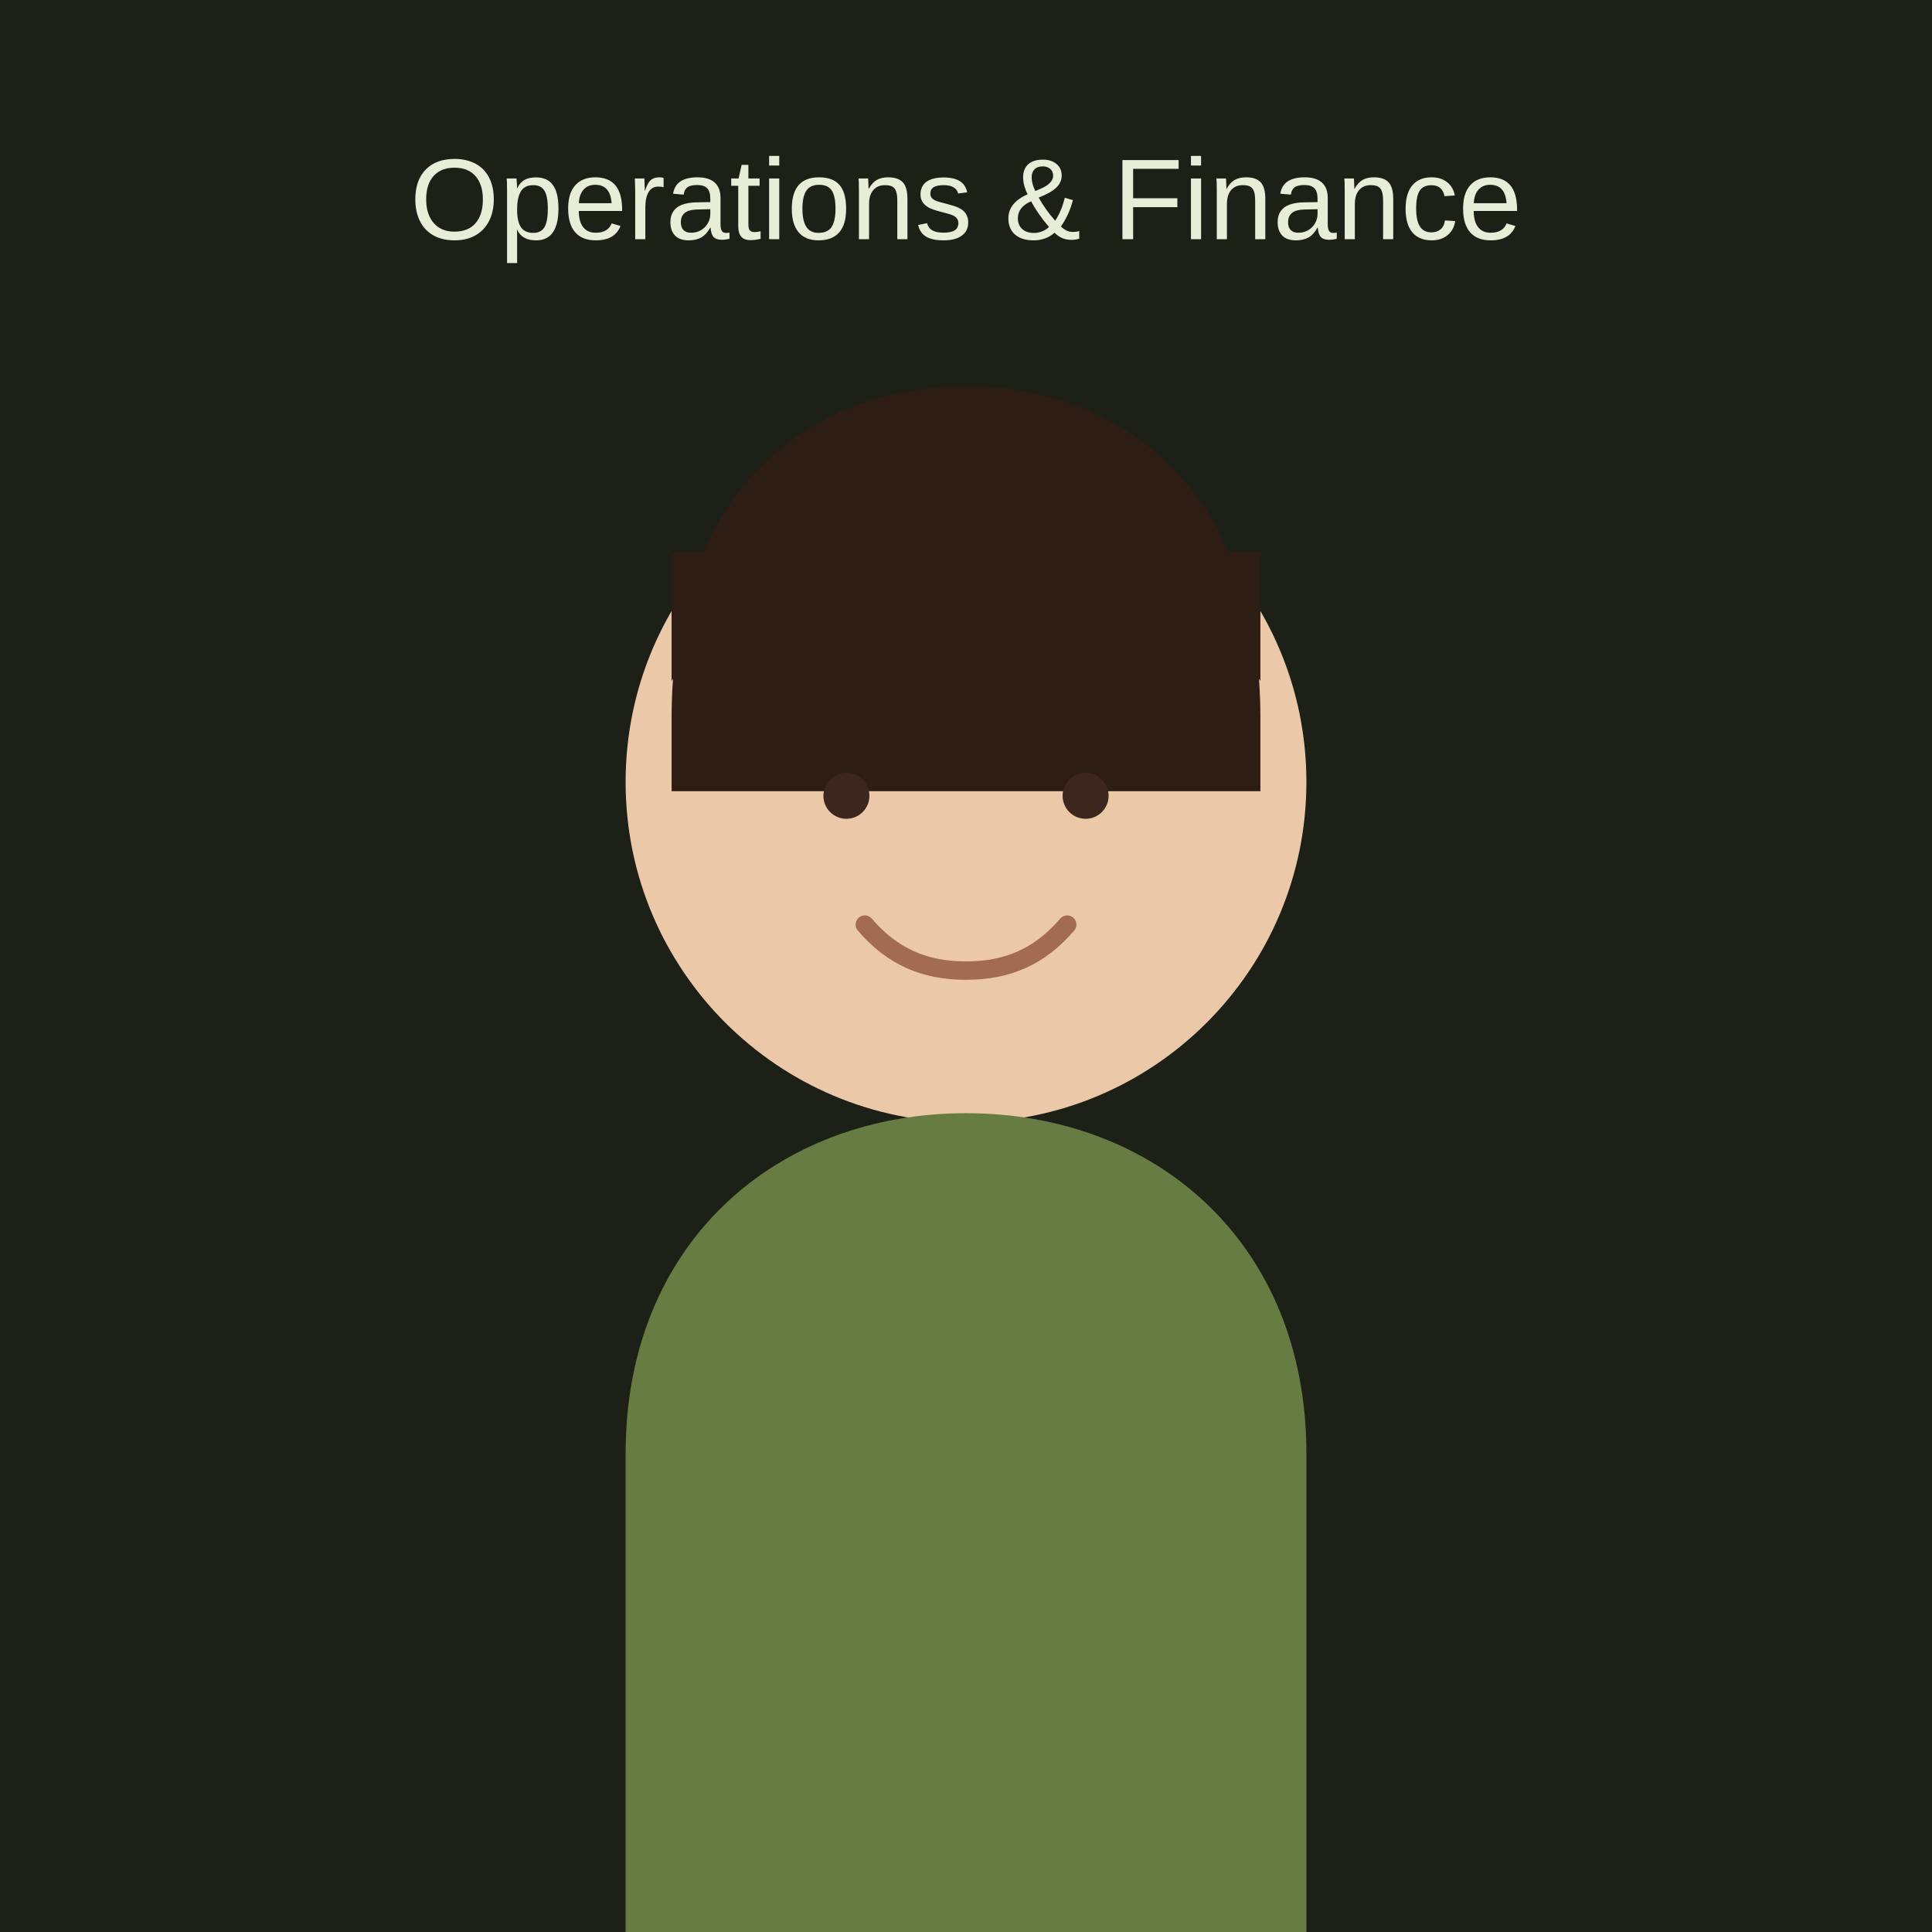
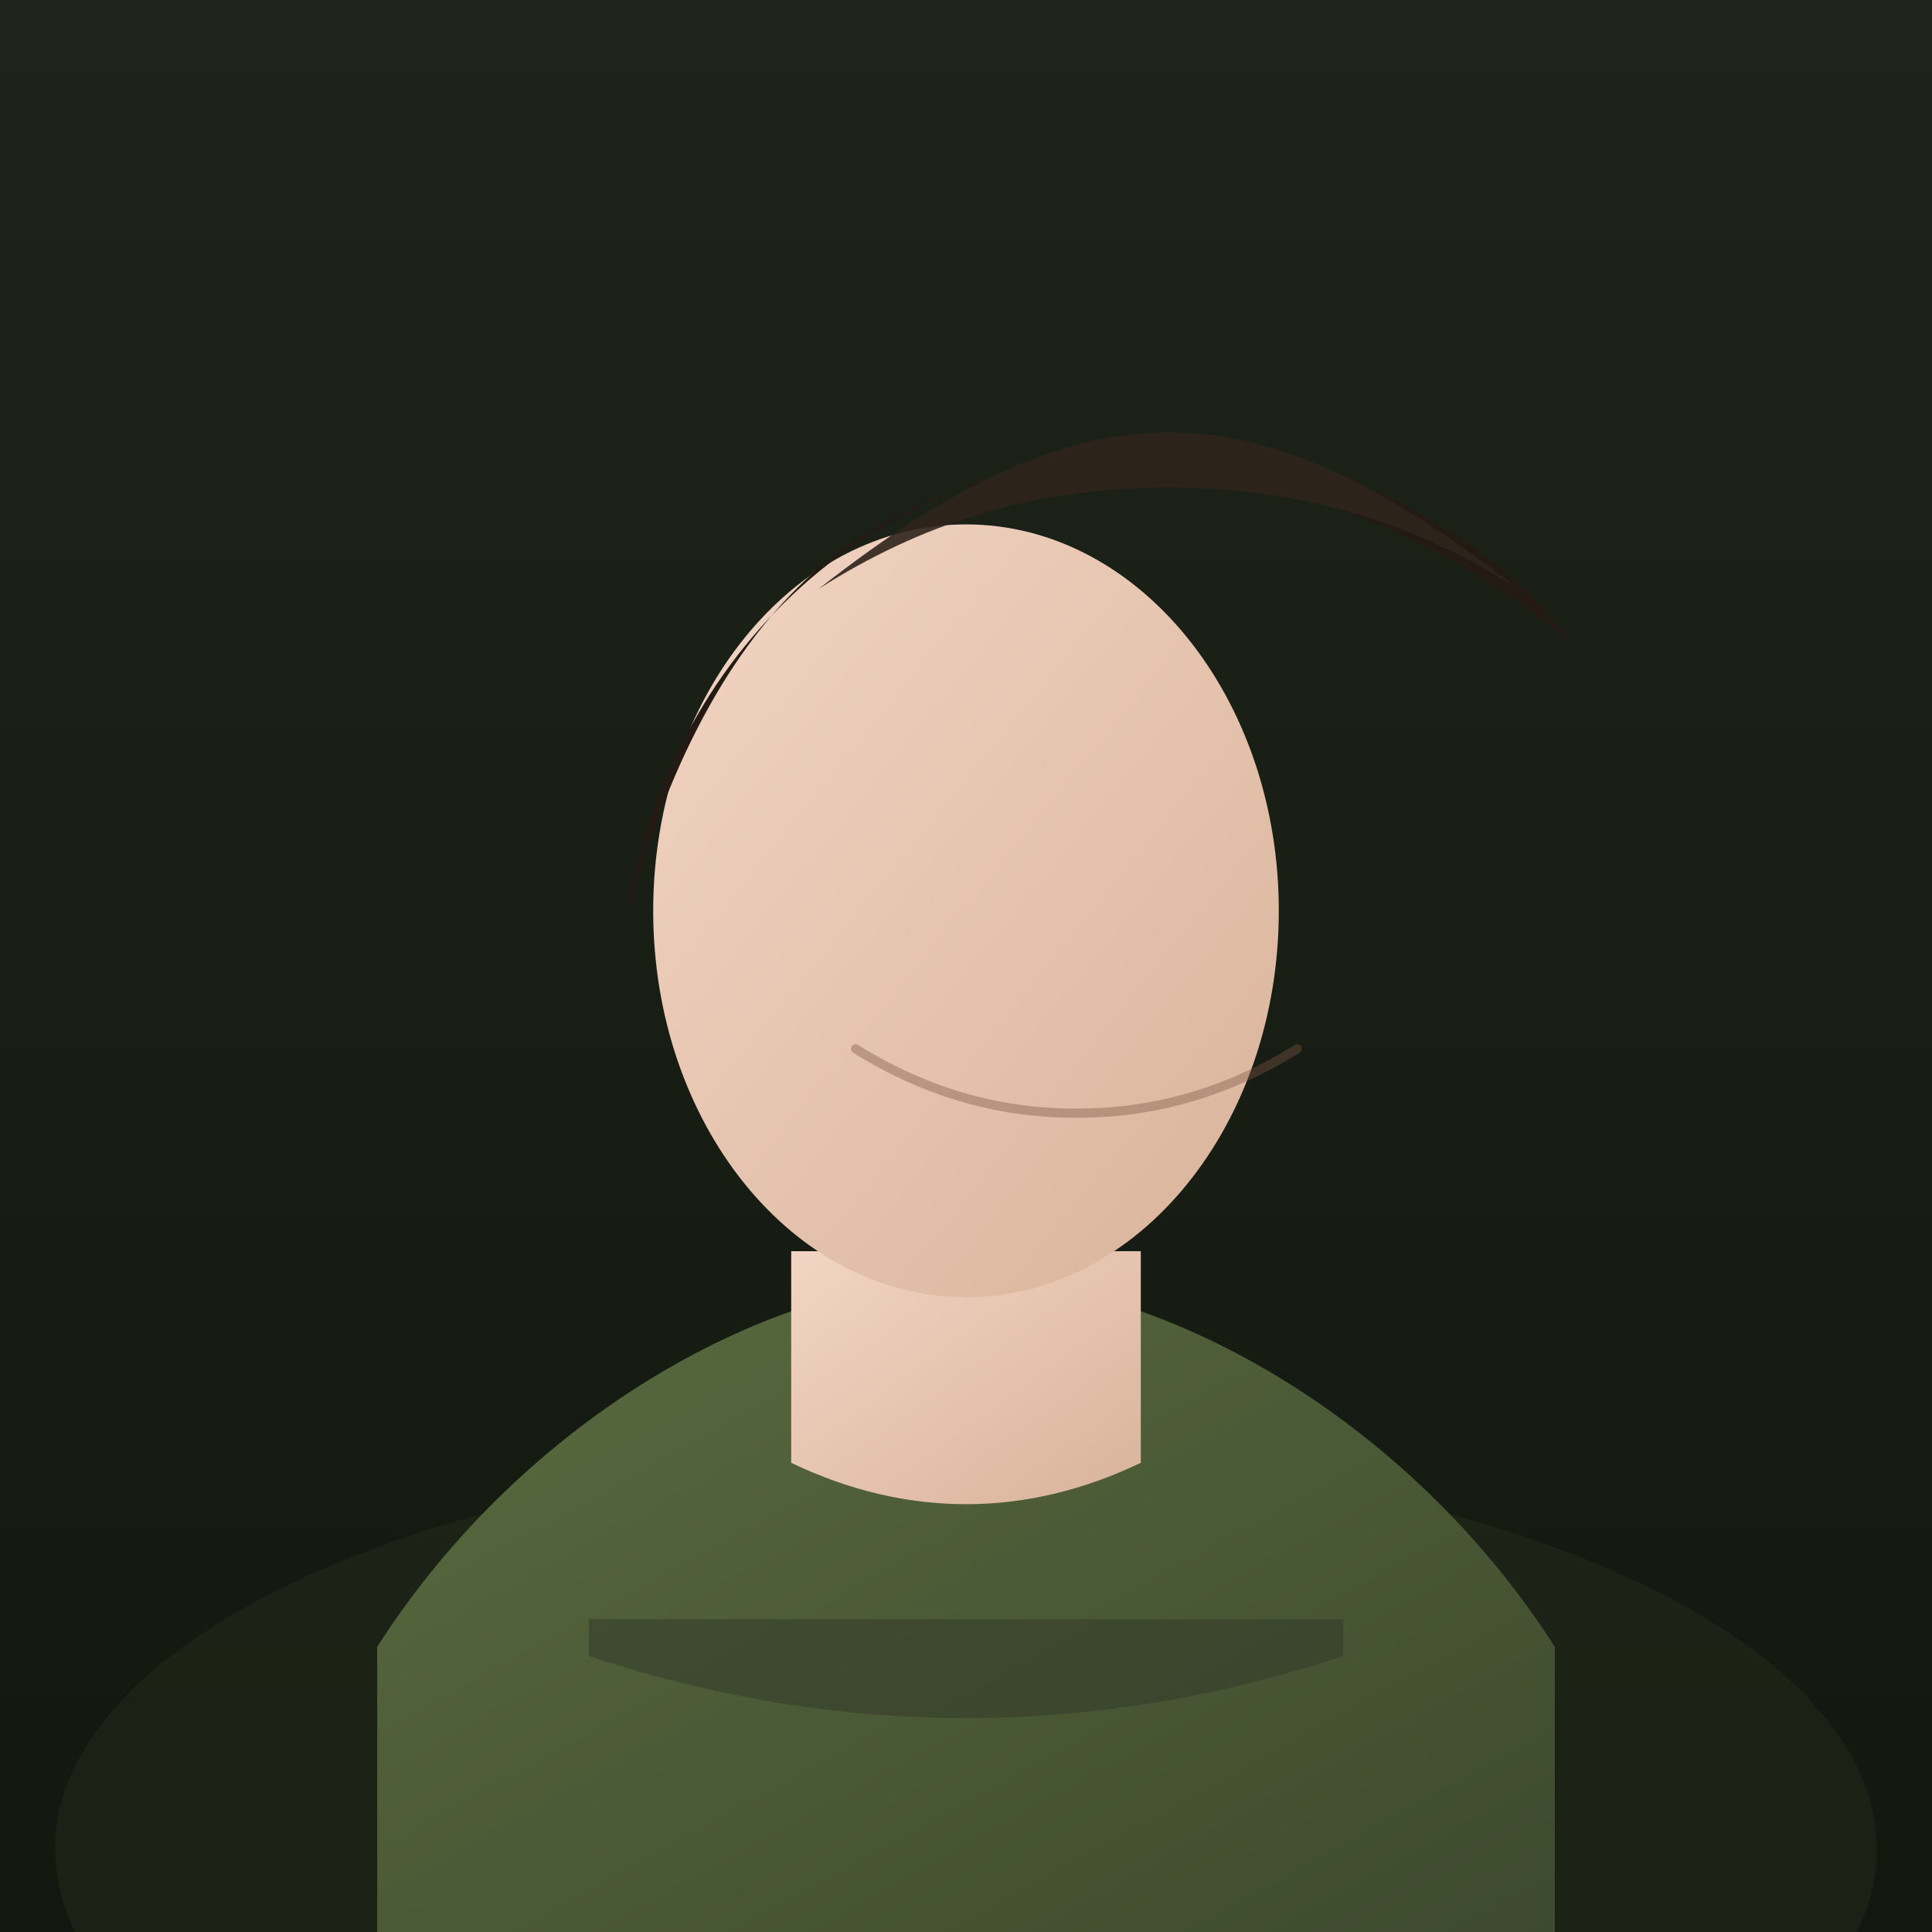
<svg xmlns="http://www.w3.org/2000/svg" width="420" height="420" viewBox="0 0 420 420" fill="none">
-   <rect width="420" height="420" fill="#1C2017" />
-   <circle cx="210" cy="170" r="74" fill="#EBC8A8" />
-   <path d="M136 316C136 270 169 242 210 242C251 242 284 270 284 316V420H136V316Z" fill="#667C43" />
-   <path d="M146 156C146 108 175 84 210 84C245 84 274 108 274 156V172H146V156Z" fill="#2E1D15" />
-   <path d="M146 148C156 134 174 126 210 126C246 126 264 134 274 148V120H146V148Z" fill="#2E1D15" />
-   <circle cx="184" cy="173" r="5" fill="#3B271D" />
-   <circle cx="236" cy="173" r="5" fill="#3B271D" />
-   <path d="M188 201C194 208 201 211 210 211C219 211 226 208 232 201" stroke="#A26B52" stroke-width="4" stroke-linecap="round" />
-   <text x="210" y="52" fill="#E6EED8" font-family="Arial, sans-serif" font-size="25" text-anchor="middle">Operations &amp; Finance</text>
+   <defs>
+     <linearGradient id="bgR" x1="50%" y1="0%" x2="50%" y2="100%">
+       <stop offset="0%" stop-color="#1e2419" />
+       <stop offset="100%" stop-color="#12180f" />
+     </linearGradient>
+     <linearGradient id="skinR" x1="0%" y1="0%" x2="100%" y2="100%">
+       <stop offset="0%" stop-color="#f2d5c4" />
+       <stop offset="100%" stop-color="#d9b39a" />
+     </linearGradient>
+     <linearGradient id="jacketR" x1="0%" y1="0%" x2="100%" y2="100%">
+       <stop offset="0%" stop-color="#5a6b3f" />
+       <stop offset="100%" stop-color="#3d4a2e" />
+     </linearGradient>
+   </defs>
+   <rect width="420" height="420" fill="url(#bgR)" />
+   <ellipse cx="210" cy="402" rx="198" ry="86" fill="#2a3520" opacity="0.35" />
+   <path d="M82 358c32-50 86-80 128-80s96 30 128 80v62H82V358z" fill="url(#jacketR)" />
+   <path d="M128 352h164v8c-54 18-110 18-164 0v-8z" fill="#2f3828" opacity="0.5" />
+   <path d="M172 272h76v46c-25 12-51 12-76 0v-46z" fill="url(#skinR)" />
+   <ellipse cx="210" cy="198" rx="68" ry="84" fill="url(#skinR)" />
+   <path d="M136 200c10-62 58-102 118-102 36 0 68 16 88 42-32-26-66-38-102-38-46 0-84 24-104 98z" fill="#231a14" />
+   <path d="M178 128c28-22 52-34 76-34s48 12 76 34c-22-14-46-22-76-22s-54 8-76 22z" fill="#2e241c" opacity="0.9" />
+   <path d="M186 228c16 10 32 14 48 14s32-4 48-14" stroke="#7a5544" stroke-width="2" stroke-linecap="round" opacity="0.4" />
</svg>
